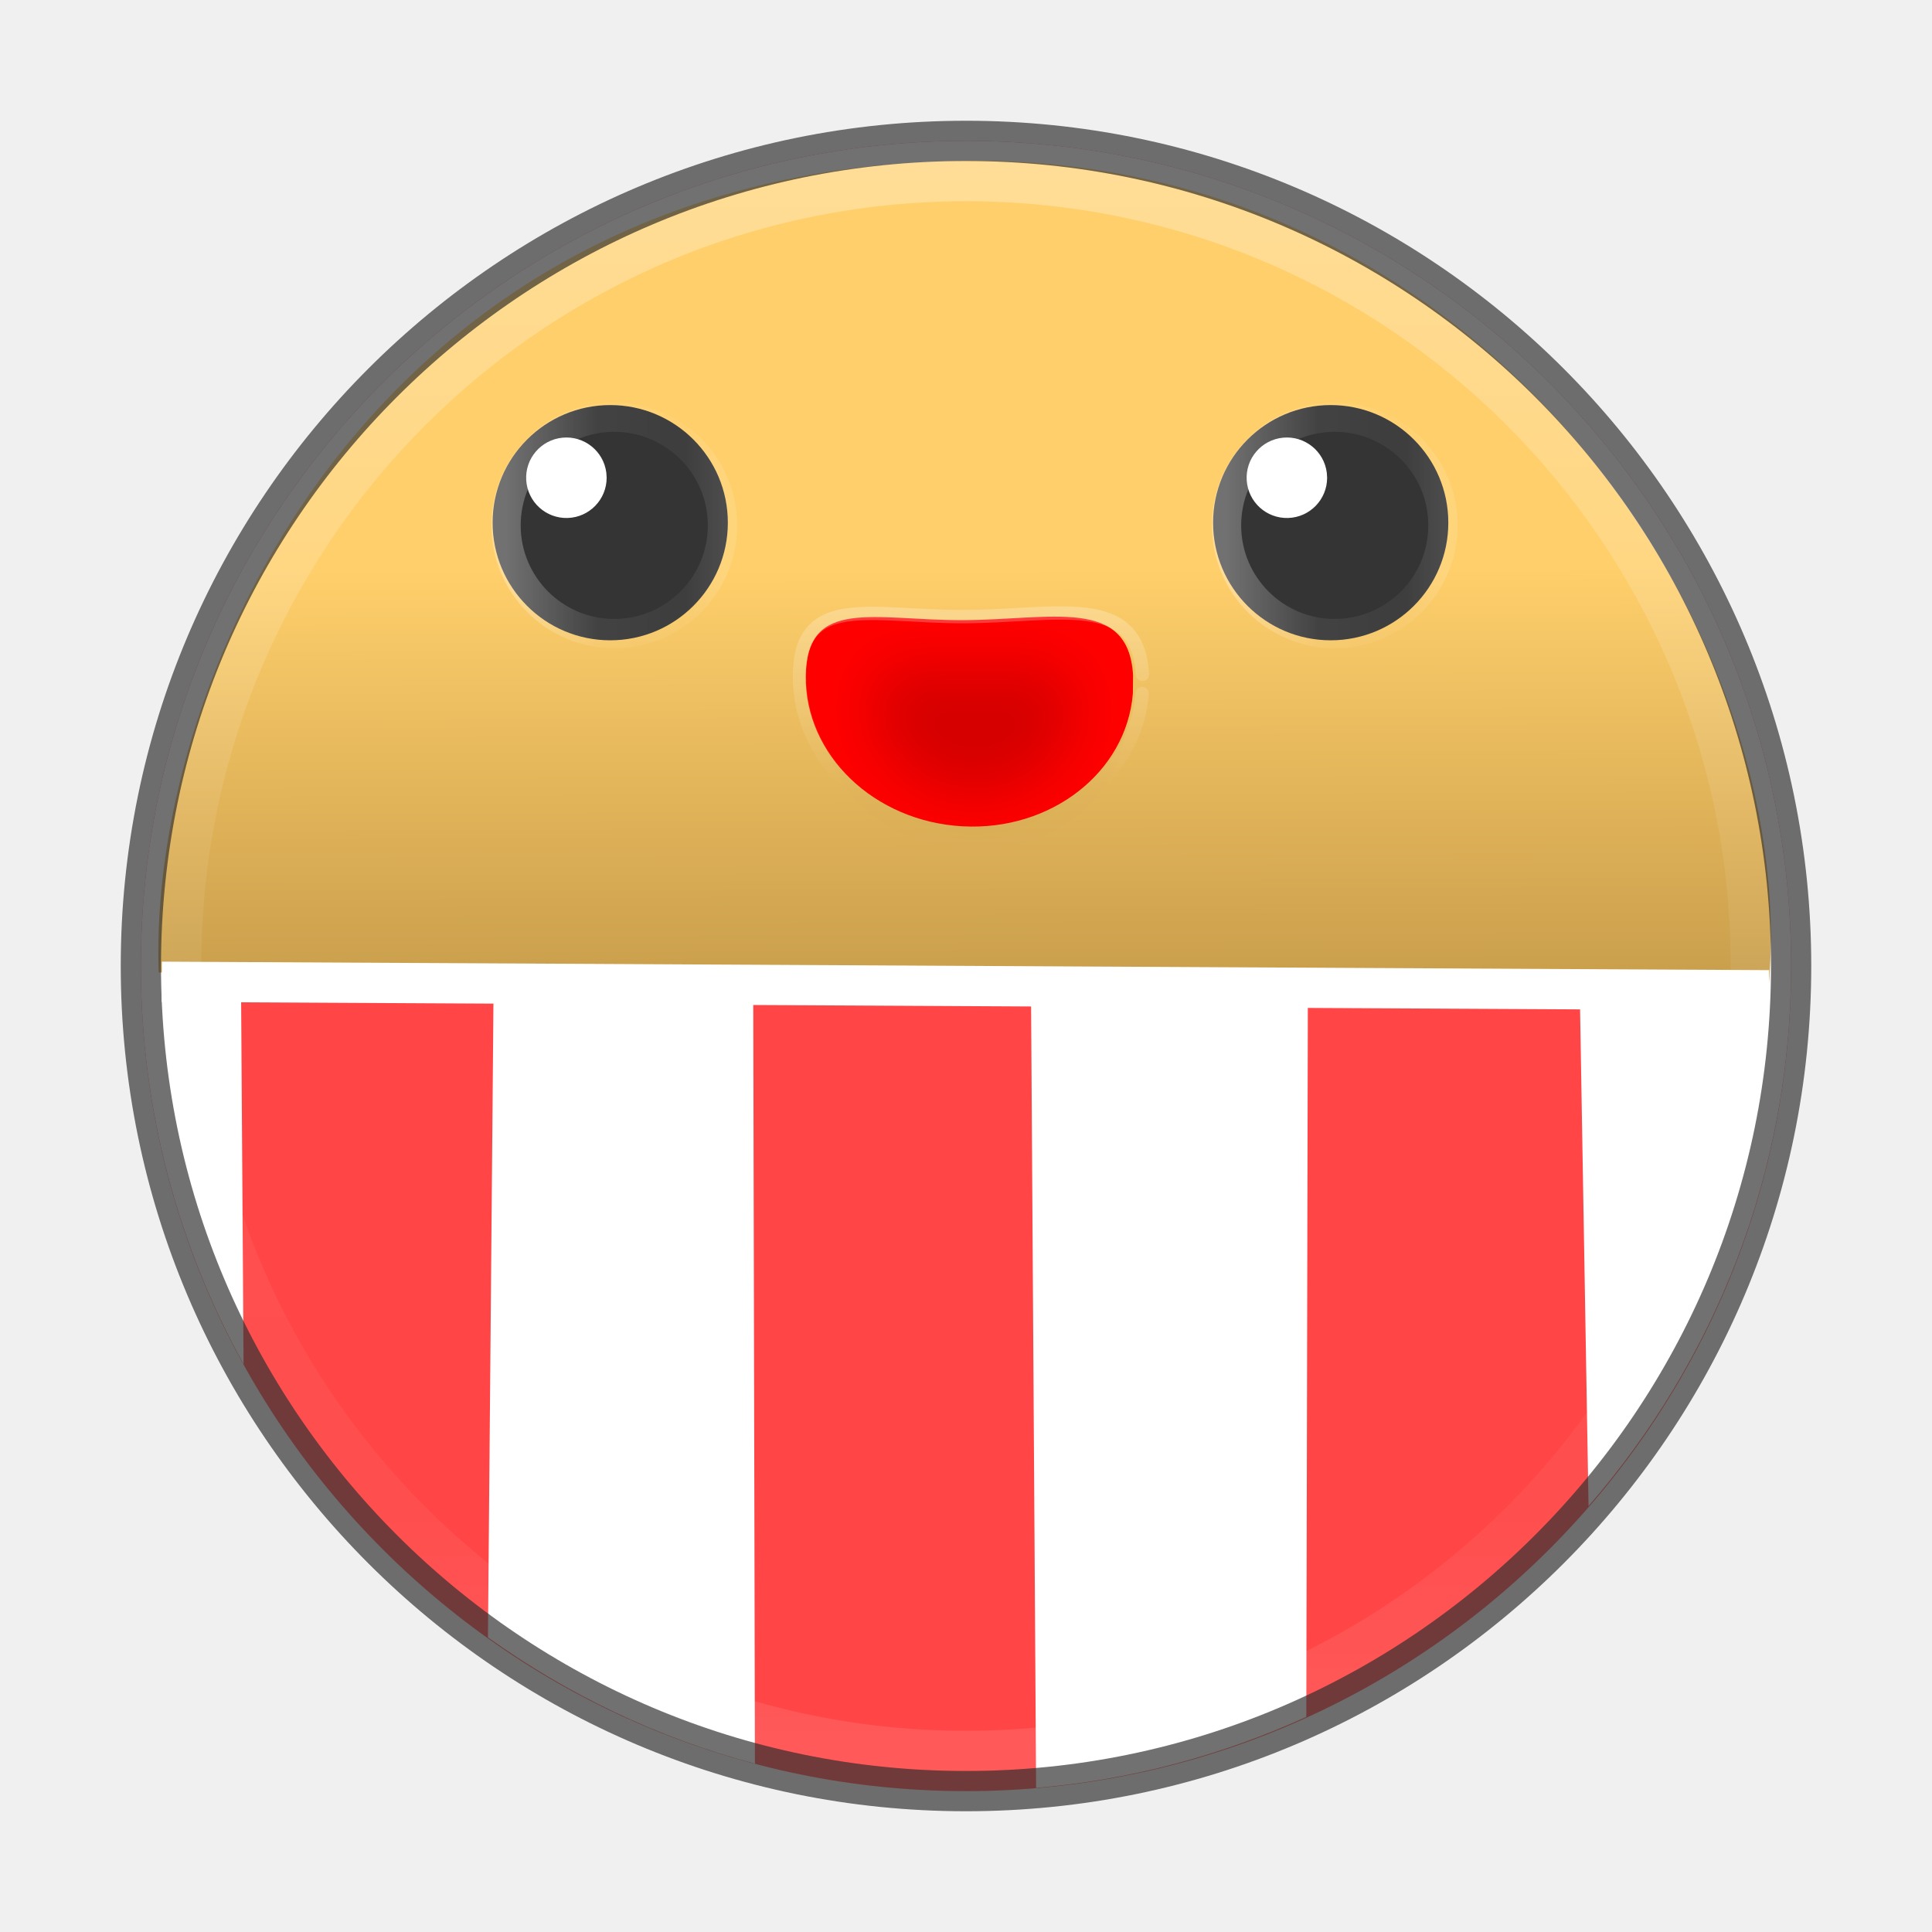
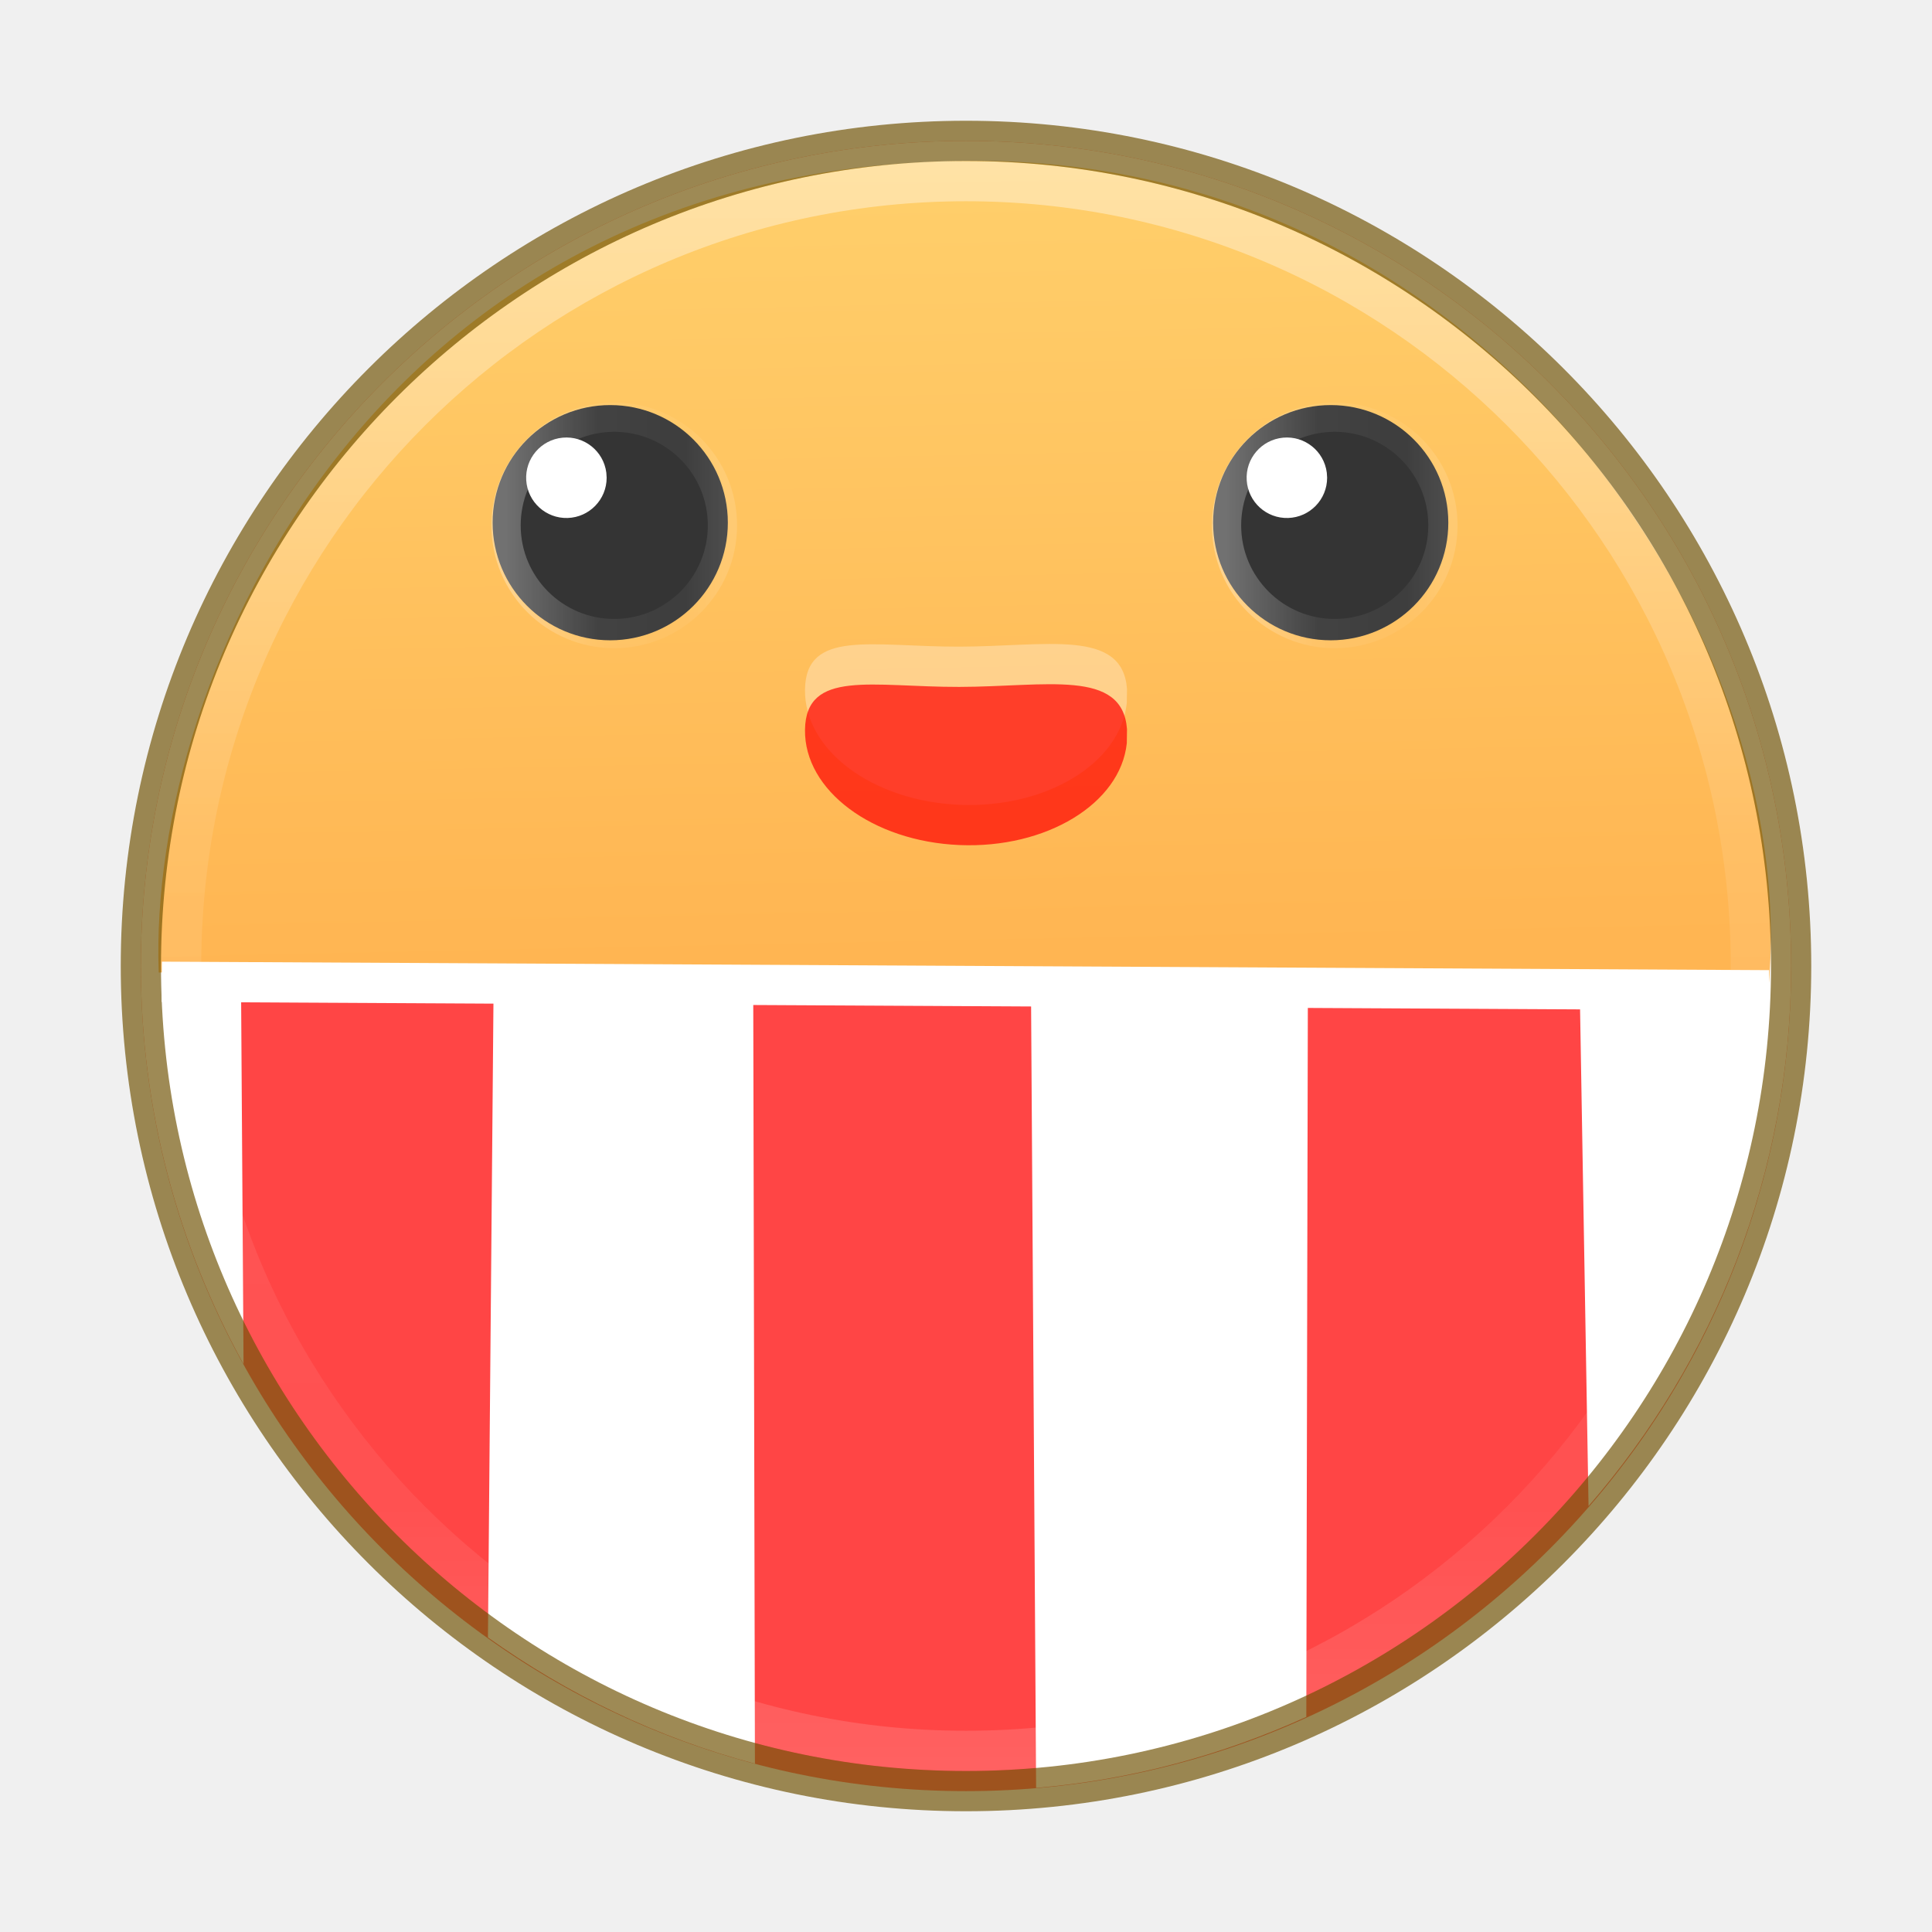
<svg xmlns="http://www.w3.org/2000/svg" xmlns:xlink="http://www.w3.org/1999/xlink" id="svg4951" height="48px" width="48px" version="1.1">
  <defs id="defs4953">
    <linearGradient id="linearGradient4806-2">
      <stop id="stop4808-4" stop-color="#fff" offset="0" />
      <stop id="stop4810-0" stop-color="#fff" stop-opacity=".235" offset=".424" />
      <stop id="stop4812-8" stop-color="#fff" stop-opacity=".157" offset=".821" />
      <stop id="stop4814-0" stop-color="#fff" stop-opacity=".392" offset="1" />
    </linearGradient>
    <linearGradient id="linearGradient3214" y2="40.496" xlink:href="#linearGradient4806-2" gradientUnits="userSpaceOnUse" x2="71.204" gradientTransform="matrix(1.617,0,0,1.617,-92.707,-21.06)" y1="15.369" x1="71.204" />
-     <radialGradient id="radialGradient3220" gradientUnits="userSpaceOnUse" cy="186.17" cx="99.157" gradientTransform="matrix(0.27083,0,0,0.087623,-2.8551,25.187)" r="62.769">
-       <stop id="stop3822-2-6-3" stop-color="#3d3d3d" offset="0" />
-       <stop id="stop3864-8-7-7" stop-color="#686868" stop-opacity=".498" offset=".5" />
-       <stop id="stop3824-1-2-5" stop-color="#686868" stop-opacity="0" offset="1" />
-     </radialGradient>
-     <linearGradient id="linearGradient4377" y2="24.083" gradientUnits="userSpaceOnUse" x2="23.744" y1="4.152" x1="23.686">
+     <linearGradient id="linearGradient4377" y2="23.731" gradientUnits="userSpaceOnUse" x2="24.09" y1="4.152" x1="23.686">
      <stop id="stop4373" stop-color="#ffcf6b" offset="0" />
-       <stop id="stop4488" stop-color="#ffcf6b" offset=".5" />
-       <stop id="stop4375" stop-color="#b6934d" offset="1" style="stop-color:#cba04d;stop-opacity:1" />
+       <stop id="stop4488" stop-color="#ffcf6b" offset="1" style="stop-color:#ffb552;stop-opacity:1" />
    </linearGradient>
    <linearGradient id="linearGradient4683" y2="12.986" xlink:href="#linearGradient4806-2" gradientUnits="userSpaceOnUse" x2="18.082" gradientTransform="matrix(0.91998,0,0,0.91998,1.313,1.1055)" y1="12.986" x1="12.239" />
    <linearGradient id="linearGradient4691" y2="12.986" xlink:href="#linearGradient4806-2" gradientUnits="userSpaceOnUse" x2="18.082" gradientTransform="matrix(0.91998,0,0,0.91998,19.213,1.1055)" y1="12.986" x1="12.239" />
-     <linearGradient id="linearGradient4989" y2="20.196" gradientUnits="userSpaceOnUse" x2="23.847" gradientTransform="matrix(1.0477,0,0,1.0477,-1.1012,-0.85833)" y1="15.678" x1="23.839">
-       <stop id="stop4705" stop-color="#fff" offset="0" />
-       <stop id="stop4707" stop-color="#fff" stop-opacity="0" offset="1" />
-     </linearGradient>
-     <filter id="filter5143" style="color-interpolation-filters:sRGB" height="2.075" width="1.689" y="-.537" x="-.345">
-       <feGaussianBlur id="feGaussianBlur5145" stdDeviation="0.71" />
-     </filter>
  </defs>
  <path d="M 24,3.5 C 12.689,3.5 3.5,12.689 3.5,24 3.5,35.311 12.689,44.5 24,44.5 35.311,44.5 44.5,35.311 44.5,24 44.5,12.689 35.311,3.5 24,3.5 Z" style="color:#000000;fill:#ff4545" id="path4523" />
  <path d="M 24,3.5 C 12.689,3.5 3.5,12.689 3.5,24 c 0,3.586 0.929,6.956 2.551,9.891 L 5.943,17.66 12.322,17.721 12.123,40.682 c 1.982,1.414 4.215,2.497 6.633,3.136 l -0.057,-25.972 6.873,0.06 0.17,26.514 c 2.378,-0.201 4.635,-0.819 6.713,-1.764 l 0.053,-24.75 6.625,-0.06 0.334,19.572 C 42.593,33.819 44.5,29.134 44.5,24 44.5,12.689 35.311,3.5 24,3.5 Z" style="color:#000000;fill:#ffffff" id="path2555-7-2" />
  <path style="fill:url(#linearGradient4377)" d="M 43.949,24.431 C 37.021,24.305 33.781,24.235 23.733,24.235 13.684,24.235 15.798,24.028 3.943,24.161 3.669,16.684 9.409,4.114 24.027,3.993 36.911,3.886 44.679,15.641 43.949,24.431 Z" id="path4368" />
-   <path d="M 43.5,24 C 43.5,34.77 34.77,43.5 24,43.5 13.23,43.5 4.5,34.77 4.5,24 4.5,13.23 13.23,4.5 24,4.5 34.77,4.5 43.5,13.23 43.5,24 Z" style="color:#000000;opacity:0.3;fill:none;stroke:url(#linearGradient3214);stroke-linecap:round;stroke-linejoin:round" id="path4176" />
-   <path d="M 24,3.5 C 12.689,3.5 3.5,12.689 3.5,24 3.5,35.311 12.689,44.5 24,44.5 35.311,44.5 44.5,35.311 44.5,24 44.5,12.689 35.311,3.5 24,3.5 Z" style="color:#000000;opacity:0.7;fill:none;stroke:#343434" id="path3871" />
-   <g transform="translate(0.19367,-0.76342)" id="g5147">
-     <path style="fill:#ff0000" d="m 27.952,17.995 c -0.16,1.956 -2.032,3.416 -4.228,3.298 -2.196,-0.118 -3.922,-1.772 -3.899,-3.735 0.023,-1.963 1.698,-1.382 3.895,-1.387 2.197,-0.005 4.122,-0.595 4.237,1.368" id="path4754" />
-     <path style="opacity:0.165;filter:url(#filter5143)" d="m 26.468,18.485 c -0.098,1.19 -1.236,2.078 -2.571,2.006 -1.335,-0.072 -2.385,-1.078 -2.372,-2.272 0.014,-1.194 1.033,-0.84 2.369,-0.843 1.336,-0.003 2.507,-0.362 2.577,0.832" id="path4757" />
-     <path style="opacity:0.263;fill:none;stroke:url(#linearGradient4989);stroke-width:0.331;stroke-linecap:round;stroke-linejoin:bevel" d="m 28.183,17.995 c -0.168,2.049 -2.129,3.579 -4.429,3.455 -2.3,-0.124 -4.109,-1.856 -4.085,-3.913 0.024,-2.057 1.779,-1.448 4.081,-1.453 2.302,-0.005 4.318,-0.623 4.439,1.434" id="path4987" />
-   </g>
+   <path d="M 43.5,24 C 43.5,34.77 34.77,43.5 24,43.5 13.23,43.5 4.5,34.77 4.5,24 4.5,13.23 13.23,4.5 24,4.5 34.77,4.5 43.5,13.23 43.5,24 Z" style="color:#000000;opacity:0.4;fill:none;stroke:url(#linearGradient3214);stroke-linecap:round;stroke-linejoin:round" id="path4176" />
+   <path d="M 24,3.5 C 12.689,3.5 3.5,12.689 3.5,24 3.5,35.311 12.689,44.5 24,44.5 35.311,44.5 44.5,35.311 44.5,24 44.5,12.689 35.311,3.5 24,3.5 Z" style="color:#000000;opacity:0.7;fill:none;stroke:#75580d;stroke-opacity:1" id="path3871" />
+   <path style="fill:#ffffff;fill-opacity:1;opacity:0.3" d="m 27.995,17.466 c -0.158,1.5 -1.999,2.62 -4.159,2.529 -2.16,-0.091 -3.858,-1.359 -3.836,-2.865 0.022,-1.506 1.67,-1.06 3.832,-1.064 2.161,-0.004 4.055,-0.456 4.168,1.049" id="path4169" />
+   <path id="path4754" d="m 27.995,18.466 c -0.158,1.5 -1.999,2.62 -4.159,2.529 -2.16,-0.091 -3.858,-1.359 -3.836,-2.865 0.022,-1.506 1.67,-1.06 3.832,-1.064 2.161,-0.004 4.055,-0.456 4.168,1.049" style="fill:#ff0000;opacity:0.7" />
  <path style="fill:none;stroke:#ffffff;stroke-width:1px" d="m 4.019,24.392 39.93,0.211" id="path4500" />
  <g id="g4535">
    <circle style="fill:#343434" r="2.922" cx="15.161" cy="12.986" id="path4531" />
    <path style="fill:#ffffff" d="m 15.072,11.869 a 1,1 0 0 1 -0.969,1 1,1 0 0 1 -1.029,-0.937 1,1 0 0 1 0.904,-1.058 1,1 0 0 1 1.086,0.87" id="path4533" />
  </g>
  <g transform="translate(17.9,0)" id="g4550">
    <circle style="fill:#343434" r="2.922" cy="12.986" cx="15.161" id="circle4552" />
    <path style="fill:#ffffff" d="m 15.072,11.869 a 1,1 0 0 1 -0.969,1 1,1 0 0 1 -1.029,-0.937 1,1 0 0 1 0.904,-1.058 1,1 0 0 1 1.086,0.87" id="path4554" />
  </g>
  <circle style="opacity:0.3;fill:none;stroke:url(#linearGradient4683);stroke-width:0.727;stroke-linecap:round;stroke-linejoin:bevel" r="2.688" cx="15.261" cy="13.053" id="circle4671" />
  <circle style="opacity:0.3;fill:none;stroke:url(#linearGradient4691);stroke-width:0.727;stroke-linecap:round;stroke-linejoin:bevel" r="2.688" cy="13.053" cx="33.161" id="circle4689" />
</svg>
